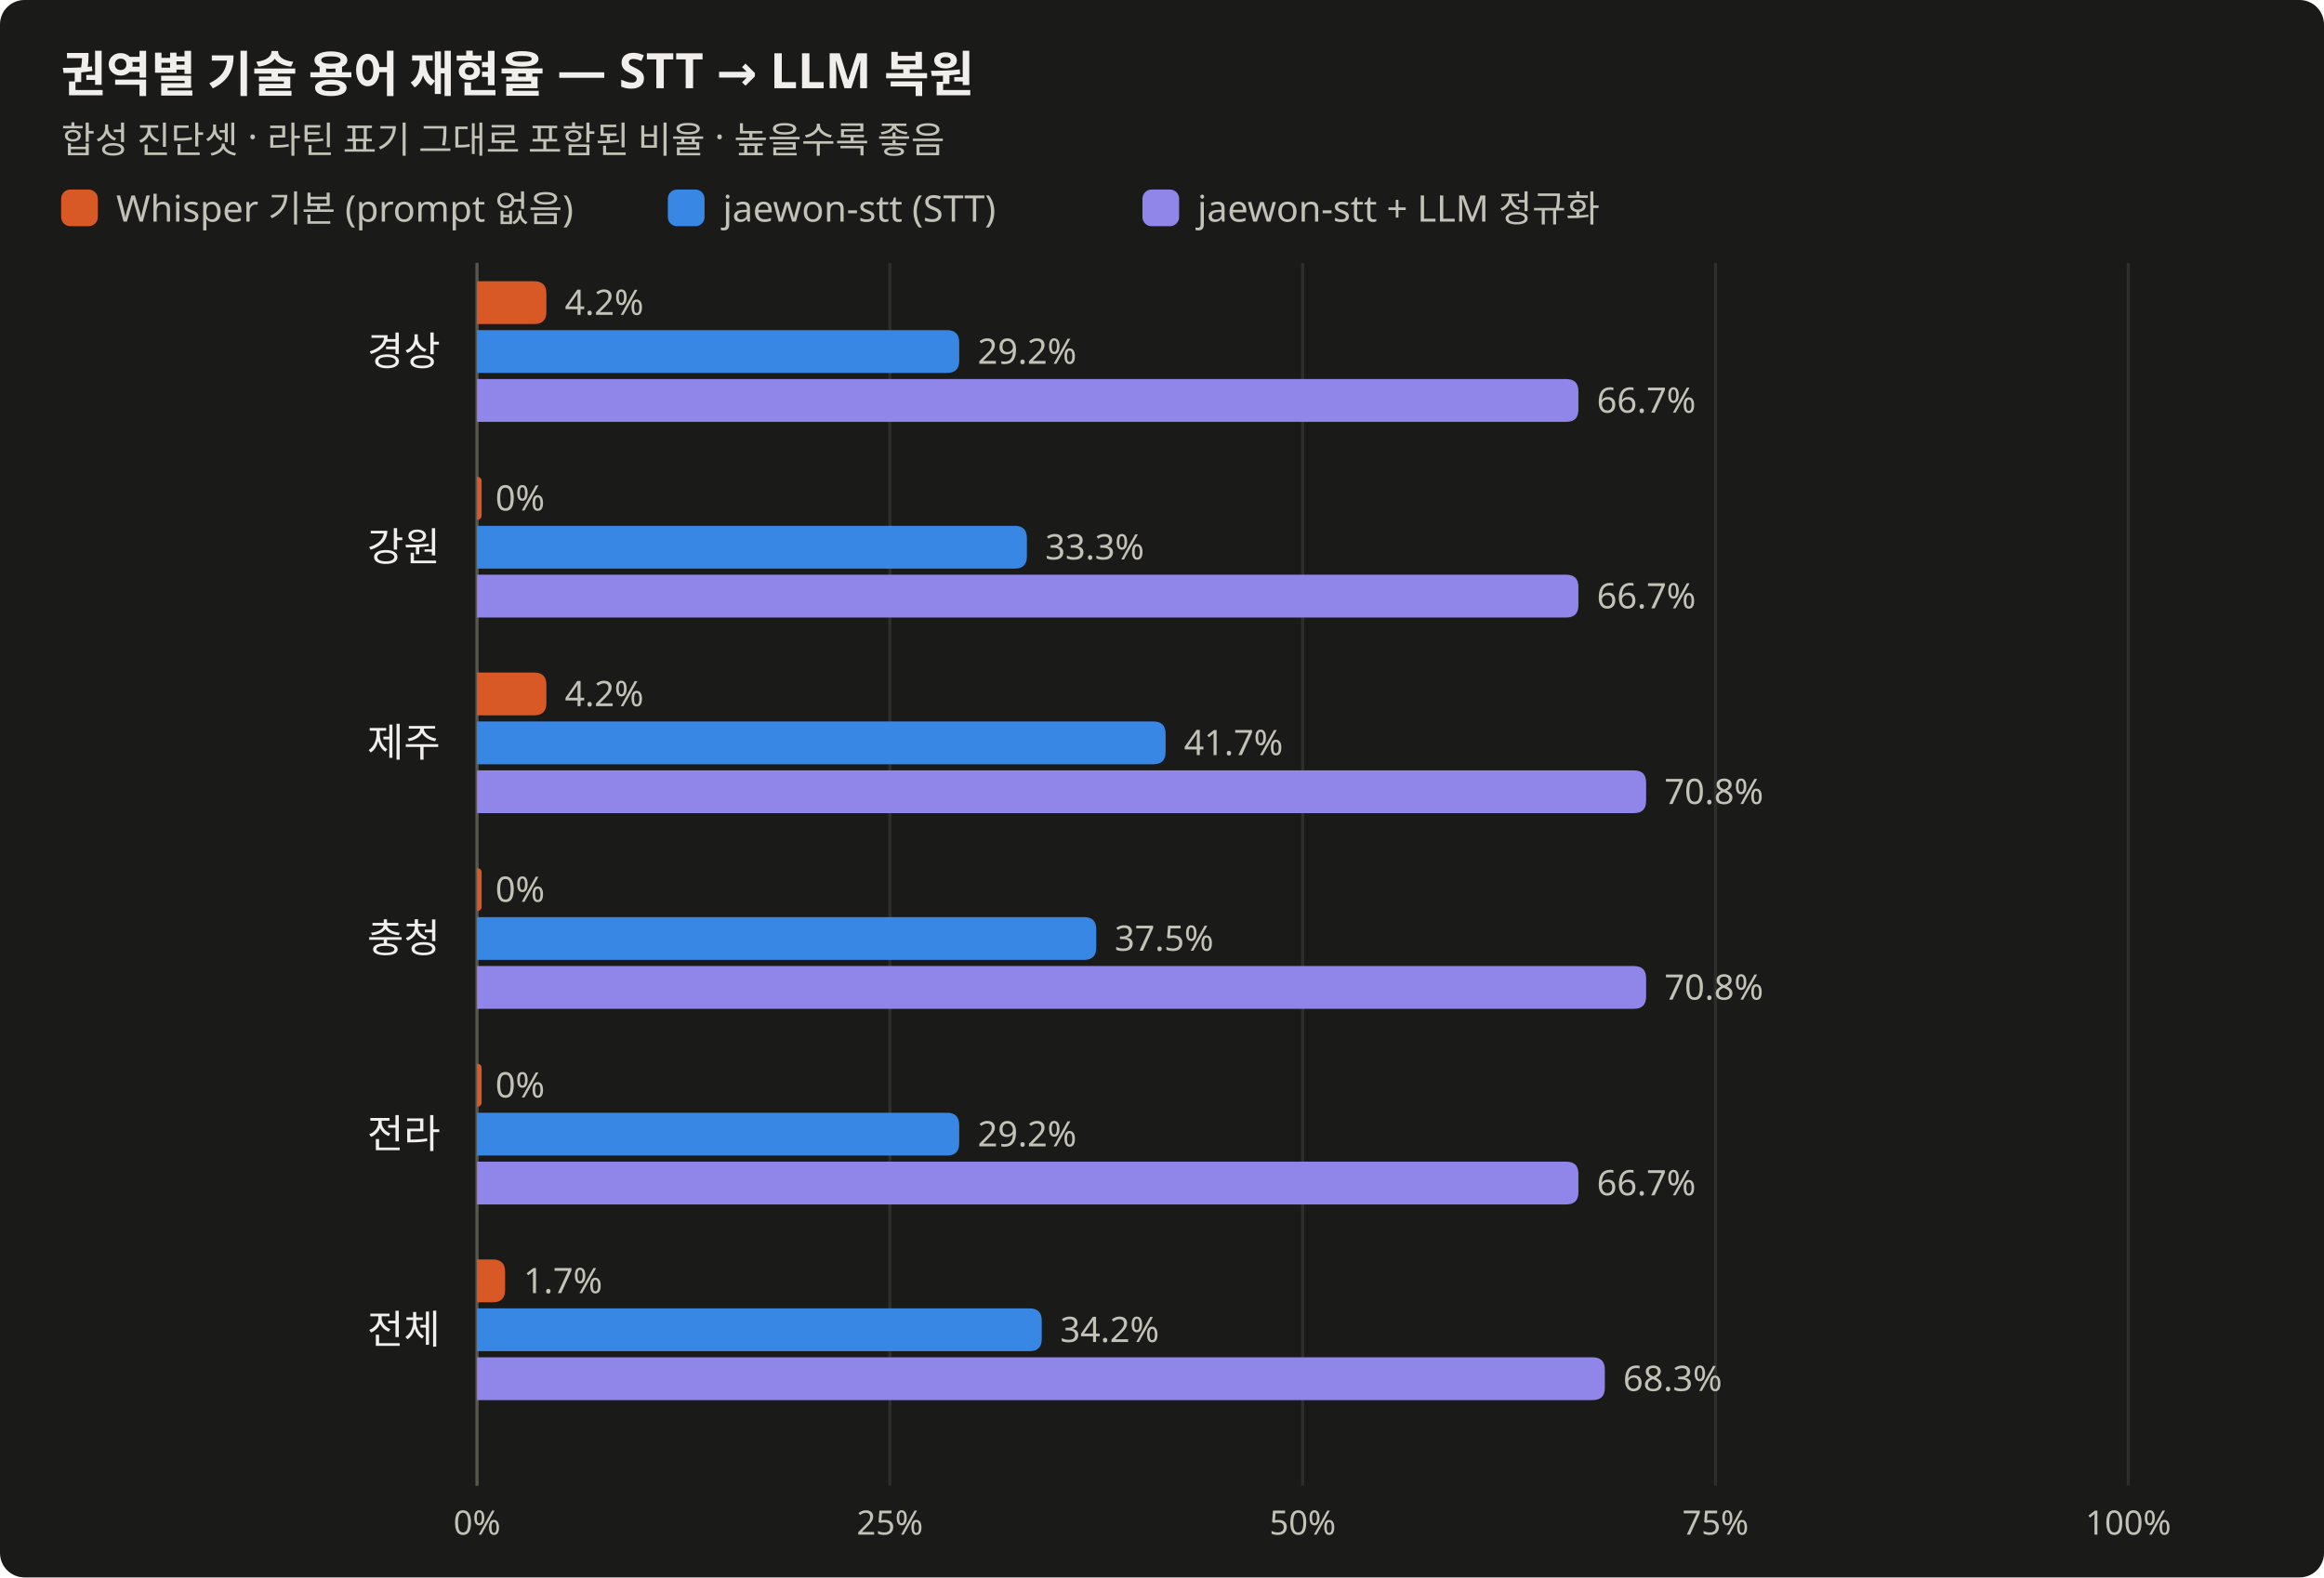
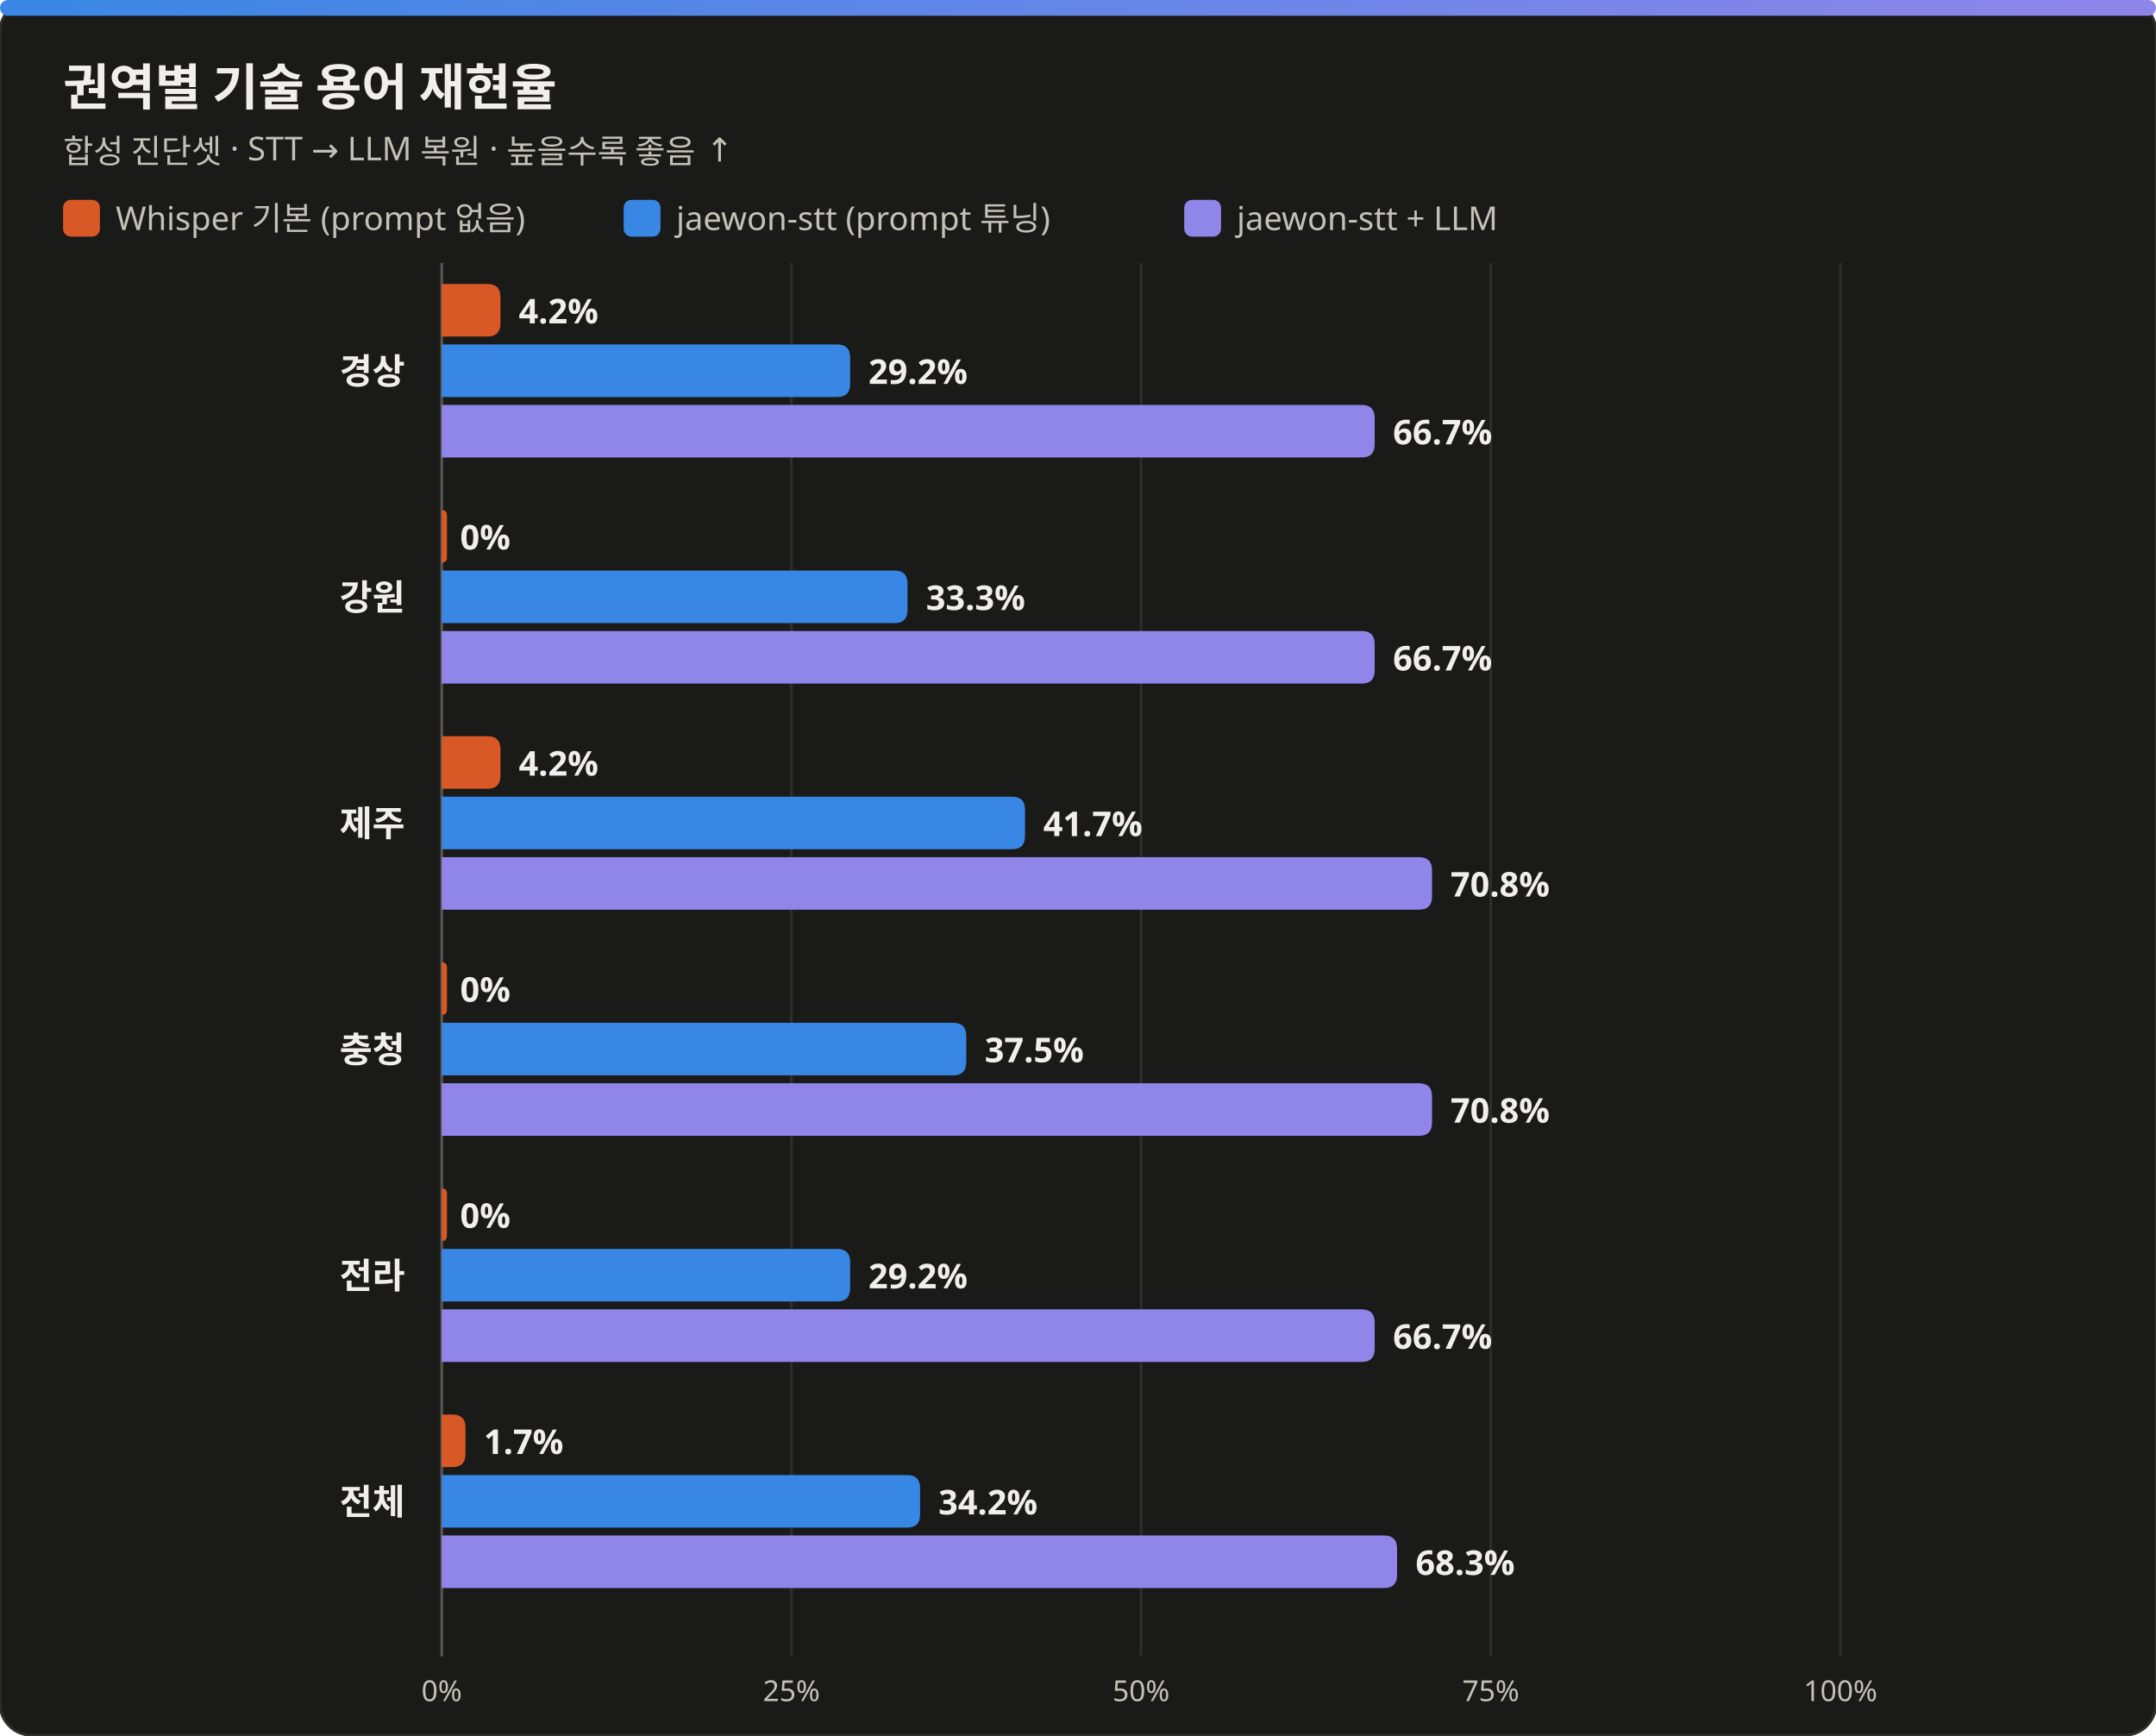
- <svg xmlns="http://www.w3.org/2000/svg" width="760" height="516" viewBox="0 0 760 516" font-family="Pretendard, 'Noto Sans KR', 'Malgun Gothic', 'Apple SD Gothic Neo', sans-serif" role="img" aria-label="권역별 기술 용어 재현율 — STT → LLM 복원">
-   <rect width="100%" height="100%" rx="8" fill="#1a1a19" />
-   <text x="20" y="30" font-size="16" font-weight="600" fill="#f0efec">권역별 기술 용어 재현율 — STT → LLM 복원</text>
-   <text x="20" y="50" font-size="12" fill="#c3c2b7">합성 진단셋 · 라틴 표기 그대로 포함된 비율 · 높을수록 좋음</text>
-   <rect x="20" y="62" width="12" height="12" rx="3" fill="#d95926" />
-   <text x="38" y="72.5" font-size="12" fill="#c3c2b7">Whisper 기본 (prompt 없음)</text>
-   <rect x="218.4" y="62" width="12" height="12" rx="3" fill="#3987e5" />
-   <text x="236.4" y="72.5" font-size="12" fill="#c3c2b7">jaewon-stt (STT)</text>
-   <rect x="373.6" y="62" width="12" height="12" rx="3" fill="#9085e9" />
-   <text x="391.6" y="72.5" font-size="12" fill="#c3c2b7">jaewon-stt + LLM 정규화</text>
-   <line x1="156.0" y1="86" x2="156.0" y2="486" stroke="#2e2e2c" stroke-width="1" />
-   <text x="156.0" y="502" font-size="11" text-anchor="middle" fill="#c3c2b7">0%</text>
-   <line x1="291.0" y1="86" x2="291.0" y2="486" stroke="#2e2e2c" stroke-width="1" />
-   <text x="291.0" y="502" font-size="11" text-anchor="middle" fill="#c3c2b7">25%</text>
-   <line x1="426.0" y1="86" x2="426.0" y2="486" stroke="#2e2e2c" stroke-width="1" />
-   <text x="426.0" y="502" font-size="11" text-anchor="middle" fill="#c3c2b7">50%</text>
-   <line x1="561.0" y1="86" x2="561.0" y2="486" stroke="#2e2e2c" stroke-width="1" />
-   <text x="561.0" y="502" font-size="11" text-anchor="middle" fill="#c3c2b7">75%</text>
-   <line x1="696.0" y1="86" x2="696.0" y2="486" stroke="#2e2e2c" stroke-width="1" />
-   <text x="696.0" y="502" font-size="11" text-anchor="middle" fill="#c3c2b7">100%</text>
-   <line x1="156" y1="86" x2="156" y2="486" stroke="#57564f" stroke-width="1" />
-   <text x="144" y="119.5" font-size="13" text-anchor="end" fill="#f0efec">경상</text>
-   <path d="M156,92 H174.68 Q178.68,92 178.68,96 V102 Q178.68,106 174.68,106 H156 Z" fill="#d95926" />
-   <text x="184.7" y="103" font-size="11.5" fill="#c3c2b7">4.2%</text>
-   <path d="M156,108 H309.68 Q313.68,108 313.68,112 V118 Q313.68,122 309.68,122 H156 Z" fill="#3987e5" />
-   <text x="319.7" y="119" font-size="11.5" fill="#c3c2b7">29.2%</text>
-   <path d="M156,124 H512.18 Q516.18,124 516.18,128 V134 Q516.18,138 512.18,138 H156 Z" fill="#9085e9" />
-   <text x="522.2" y="135" font-size="11.5" fill="#c3c2b7">66.7%</text>
-   <text x="144" y="183.5" font-size="13" text-anchor="end" fill="#f0efec">강원</text>
-   <path d="M156,156 H156.0 Q157.5,156 157.5,157.5 V168.5 Q157.5,170 156.0,170 H156 Z" fill="#d95926" />
-   <text x="162.0" y="167" font-size="11.5" fill="#c3c2b7">0%</text>
-   <path d="M156,172 H331.82 Q335.82,172 335.82,176 V182 Q335.82,186 331.82,186 H156 Z" fill="#3987e5" />
-   <text x="341.8" y="183" font-size="11.5" fill="#c3c2b7">33.3%</text>
-   <path d="M156,188 H512.18 Q516.18,188 516.18,192 V198 Q516.18,202 512.18,202 H156 Z" fill="#9085e9" />
-   <text x="522.2" y="199" font-size="11.5" fill="#c3c2b7">66.7%</text>
-   <text x="144" y="247.5" font-size="13" text-anchor="end" fill="#f0efec">제주</text>
-   <path d="M156,220 H174.68 Q178.68,220 178.68,224 V230 Q178.68,234 174.68,234 H156 Z" fill="#d95926" />
-   <text x="184.7" y="231" font-size="11.5" fill="#c3c2b7">4.2%</text>
-   <path d="M156,236 H377.18 Q381.18,236 381.18,240 V246 Q381.18,250 377.18,250 H156 Z" fill="#3987e5" />
-   <text x="387.2" y="247" font-size="11.5" fill="#c3c2b7">41.7%</text>
-   <path d="M156,252 H534.32 Q538.32,252 538.32,256 V262 Q538.32,266 534.32,266 H156 Z" fill="#9085e9" />
-   <text x="544.3" y="263" font-size="11.5" fill="#c3c2b7">70.8%</text>
-   <text x="144" y="311.5" font-size="13" text-anchor="end" fill="#f0efec">충청</text>
-   <path d="M156,284 H156.0 Q157.5,284 157.5,285.5 V296.5 Q157.5,298 156.0,298 H156 Z" fill="#d95926" />
-   <text x="162.0" y="295" font-size="11.5" fill="#c3c2b7">0%</text>
-   <path d="M156,300 H354.5 Q358.5,300 358.5,304 V310 Q358.5,314 354.5,314 H156 Z" fill="#3987e5" />
-   <text x="364.5" y="311" font-size="11.5" fill="#c3c2b7">37.5%</text>
-   <path d="M156,316 H534.32 Q538.32,316 538.32,320 V326 Q538.32,330 534.32,330 H156 Z" fill="#9085e9" />
-   <text x="544.3" y="327" font-size="11.5" fill="#c3c2b7">70.8%</text>
-   <text x="144" y="375.5" font-size="13" text-anchor="end" fill="#f0efec">전라</text>
-   <path d="M156,348 H156.0 Q157.5,348 157.5,349.5 V360.5 Q157.5,362 156.0,362 H156 Z" fill="#d95926" />
-   <text x="162.0" y="359" font-size="11.5" fill="#c3c2b7">0%</text>
-   <path d="M156,364 H309.68 Q313.68,364 313.68,368 V374 Q313.68,378 309.68,378 H156 Z" fill="#3987e5" />
-   <text x="319.7" y="375" font-size="11.5" fill="#c3c2b7">29.2%</text>
-   <path d="M156,380 H512.18 Q516.18,380 516.18,384 V390 Q516.18,394 512.18,394 H156 Z" fill="#9085e9" />
-   <text x="522.2" y="391" font-size="11.5" fill="#c3c2b7">66.7%</text>
-   <text x="144" y="439.5" font-size="13" text-anchor="end" fill="#f0efec">전체</text>
-   <path d="M156,412 H161.18 Q165.18,412 165.18,416 V422 Q165.18,426 161.18,426 H156 Z" fill="#d95926" />
-   <text x="171.2" y="423" font-size="11.5" fill="#c3c2b7">1.7%</text>
-   <path d="M156,428 H336.68 Q340.68,428 340.68,432 V438 Q340.68,442 336.68,442 H156 Z" fill="#3987e5" />
-   <text x="346.7" y="439" font-size="11.5" fill="#c3c2b7">34.2%</text>
-   <path d="M156,444 H520.82 Q524.82,444 524.82,448 V454 Q524.82,458 520.82,458 H156 Z" fill="#9085e9" />
-   <text x="530.8" y="455" font-size="11.5" fill="#c3c2b7">68.3%</text>
+ <svg xmlns="http://www.w3.org/2000/svg" width="820" height="660" viewBox="0 0 820 660" font-family="Pretendard, 'Noto Sans KR', 'Malgun Gothic', 'Apple SD Gothic Neo', sans-serif" role="img" aria-label="권역별 기술 용어 재현율">
+   <defs>
+     <linearGradient id="gsyntermbyregion" x1="0" x2="1">
+       <stop offset="0" stop-color="#3987e5" />
+       <stop offset="1" stop-color="#9085e9" />
+     </linearGradient>
+   </defs>
+   <rect width="100%" height="100%" rx="12" fill="#1a1a19" stroke="#2e2e2c" />
+   <rect x="0" y="0" width="820" height="6" rx="3" fill="url(#gsyntermbyregion)" />
+   <text x="24" y="40" font-size="19" font-weight="700" fill="#f0efec">권역별 기술 용어 재현율</text>
+   <text x="24" y="62" font-size="12.5" fill="#c3c2b7">합성 진단셋 · STT → LLM 복원 · 높을수록 좋음 ↑</text>
+   <rect x="24" y="76" width="14" height="14" rx="3" fill="#d95926" />
+   <text x="44" y="87.5" font-size="12.5" fill="#c3c2b7">Whisper 기본 (prompt 없음)</text>
+   <rect x="237.2" y="76" width="14" height="14" rx="3" fill="#3987e5" />
+   <text x="257.2" y="87.5" font-size="12.5" fill="#c3c2b7">jaewon-stt (prompt 튜닝)</text>
+   <rect x="450.4" y="76" width="14" height="14" rx="3" fill="#9085e9" />
+   <text x="470.4" y="87.5" font-size="12.5" fill="#c3c2b7">jaewon-stt + LLM</text>
+   <line x1="168.0" y1="100" x2="168.0" y2="630" stroke="#2e2e2c" />
+   <text x="168.0" y="647" font-size="11" text-anchor="middle" fill="#c3c2b7">0%</text>
+   <line x1="301.0" y1="100" x2="301.0" y2="630" stroke="#2e2e2c" />
+   <text x="301.0" y="647" font-size="11" text-anchor="middle" fill="#c3c2b7">25%</text>
+   <line x1="434.0" y1="100" x2="434.0" y2="630" stroke="#2e2e2c" />
+   <text x="434.0" y="647" font-size="11" text-anchor="middle" fill="#c3c2b7">50%</text>
+   <line x1="567.0" y1="100" x2="567.0" y2="630" stroke="#2e2e2c" />
+   <text x="567.0" y="647" font-size="11" text-anchor="middle" fill="#c3c2b7">75%</text>
+   <line x1="700.0" y1="100" x2="700.0" y2="630" stroke="#2e2e2c" />
+   <text x="700.0" y="647" font-size="11" text-anchor="middle" fill="#c3c2b7">100%</text>
+   <line x1="168" y1="100" x2="168" y2="630" stroke="#57564f" />
+   <text x="154" y="146.0" font-size="13.5" font-weight="600" text-anchor="end" fill="#f0efec">경상</text>
+   <path d="M168,108 H185.344 Q190.344,108 190.344,113 V123 Q190.344,128 185.344,128 H168 Z" fill="#d95926" />
+   <text x="197.3" y="123" font-size="13" font-weight="700" fill="#f0efec">4.2%</text>
+   <path d="M168,131 H318.344 Q323.344,131 323.344,136 V146 Q323.344,151 318.344,151 H168 Z" fill="#3987e5" />
+   <text x="330.3" y="146" font-size="13" font-weight="700" fill="#f0efec">29.2%</text>
+   <path d="M168,154 H517.844 Q522.844,154 522.844,159 V169 Q522.844,174 517.844,174 H168 Z" fill="#9085e9" />
+   <text x="529.8" y="169" font-size="13" font-weight="700" fill="#f0efec">66.7%</text>
+   <text x="154" y="232.0" font-size="13.5" font-weight="600" text-anchor="end" fill="#f0efec">강원</text>
+   <path d="M168,194 H168 Q170,194 170,196 V212 Q170,214 168,214 H168 Z" fill="#d95926" />
+   <text x="175.0" y="209" font-size="13" font-weight="700" fill="#f0efec">0%</text>
+   <path d="M168,217 H340.156 Q345.156,217 345.156,222 V232 Q345.156,237 340.156,237 H168 Z" fill="#3987e5" />
+   <text x="352.2" y="232" font-size="13" font-weight="700" fill="#f0efec">33.3%</text>
+   <path d="M168,240 H517.844 Q522.844,240 522.844,245 V255 Q522.844,260 517.844,260 H168 Z" fill="#9085e9" />
+   <text x="529.8" y="255" font-size="13" font-weight="700" fill="#f0efec">66.7%</text>
+   <text x="154" y="318.0" font-size="13.5" font-weight="600" text-anchor="end" fill="#f0efec">제주</text>
+   <path d="M168,280 H185.344 Q190.344,280 190.344,285 V295 Q190.344,300 185.344,300 H168 Z" fill="#d95926" />
+   <text x="197.3" y="295" font-size="13" font-weight="700" fill="#f0efec">4.2%</text>
+   <path d="M168,303 H384.844 Q389.844,303 389.844,308 V318 Q389.844,323 384.844,323 H168 Z" fill="#3987e5" />
+   <text x="396.8" y="318" font-size="13" font-weight="700" fill="#f0efec">41.7%</text>
+   <path d="M168,326 H539.656 Q544.656,326 544.656,331 V341 Q544.656,346 539.656,346 H168 Z" fill="#9085e9" />
+   <text x="551.7" y="341" font-size="13" font-weight="700" fill="#f0efec">70.8%</text>
+   <text x="154" y="404.0" font-size="13.5" font-weight="600" text-anchor="end" fill="#f0efec">충청</text>
+   <path d="M168,366 H168 Q170,366 170,368 V384 Q170,386 168,386 H168 Z" fill="#d95926" />
+   <text x="175.0" y="381" font-size="13" font-weight="700" fill="#f0efec">0%</text>
+   <path d="M168,389 H362.5 Q367.5,389 367.5,394 V404 Q367.5,409 362.5,409 H168 Z" fill="#3987e5" />
+   <text x="374.5" y="404" font-size="13" font-weight="700" fill="#f0efec">37.5%</text>
+   <path d="M168,412 H539.656 Q544.656,412 544.656,417 V427 Q544.656,432 539.656,432 H168 Z" fill="#9085e9" />
+   <text x="551.7" y="427" font-size="13" font-weight="700" fill="#f0efec">70.8%</text>
+   <text x="154" y="490.0" font-size="13.5" font-weight="600" text-anchor="end" fill="#f0efec">전라</text>
+   <path d="M168,452 H168 Q170,452 170,454 V470 Q170,472 168,472 H168 Z" fill="#d95926" />
+   <text x="175.0" y="467" font-size="13" font-weight="700" fill="#f0efec">0%</text>
+   <path d="M168,475 H318.344 Q323.344,475 323.344,480 V490 Q323.344,495 318.344,495 H168 Z" fill="#3987e5" />
+   <text x="330.3" y="490" font-size="13" font-weight="700" fill="#f0efec">29.2%</text>
+   <path d="M168,498 H517.844 Q522.844,498 522.844,503 V513 Q522.844,518 517.844,518 H168 Z" fill="#9085e9" />
+   <text x="529.8" y="513" font-size="13" font-weight="700" fill="#f0efec">66.7%</text>
+   <text x="154" y="576.0" font-size="13.5" font-weight="600" text-anchor="end" fill="#f0efec">전체</text>
+   <path d="M168,538 H172.044 Q177.044,538 177.044,543 V553 Q177.044,558 172.044,558 H168 Z" fill="#d95926" />
+   <text x="184.0" y="553" font-size="13" font-weight="700" fill="#f0efec">1.7%</text>
+   <path d="M168,561 H344.944 Q349.944,561 349.944,566 V576 Q349.944,581 344.944,581 H168 Z" fill="#3987e5" />
+   <text x="356.9" y="576" font-size="13" font-weight="700" fill="#f0efec">34.2%</text>
+   <path d="M168,584 H526.356 Q531.356,584 531.356,589 V599 Q531.356,604 526.356,604 H168 Z" fill="#9085e9" />
+   <text x="538.4" y="599" font-size="13" font-weight="700" fill="#f0efec">68.3%</text>
</svg>
